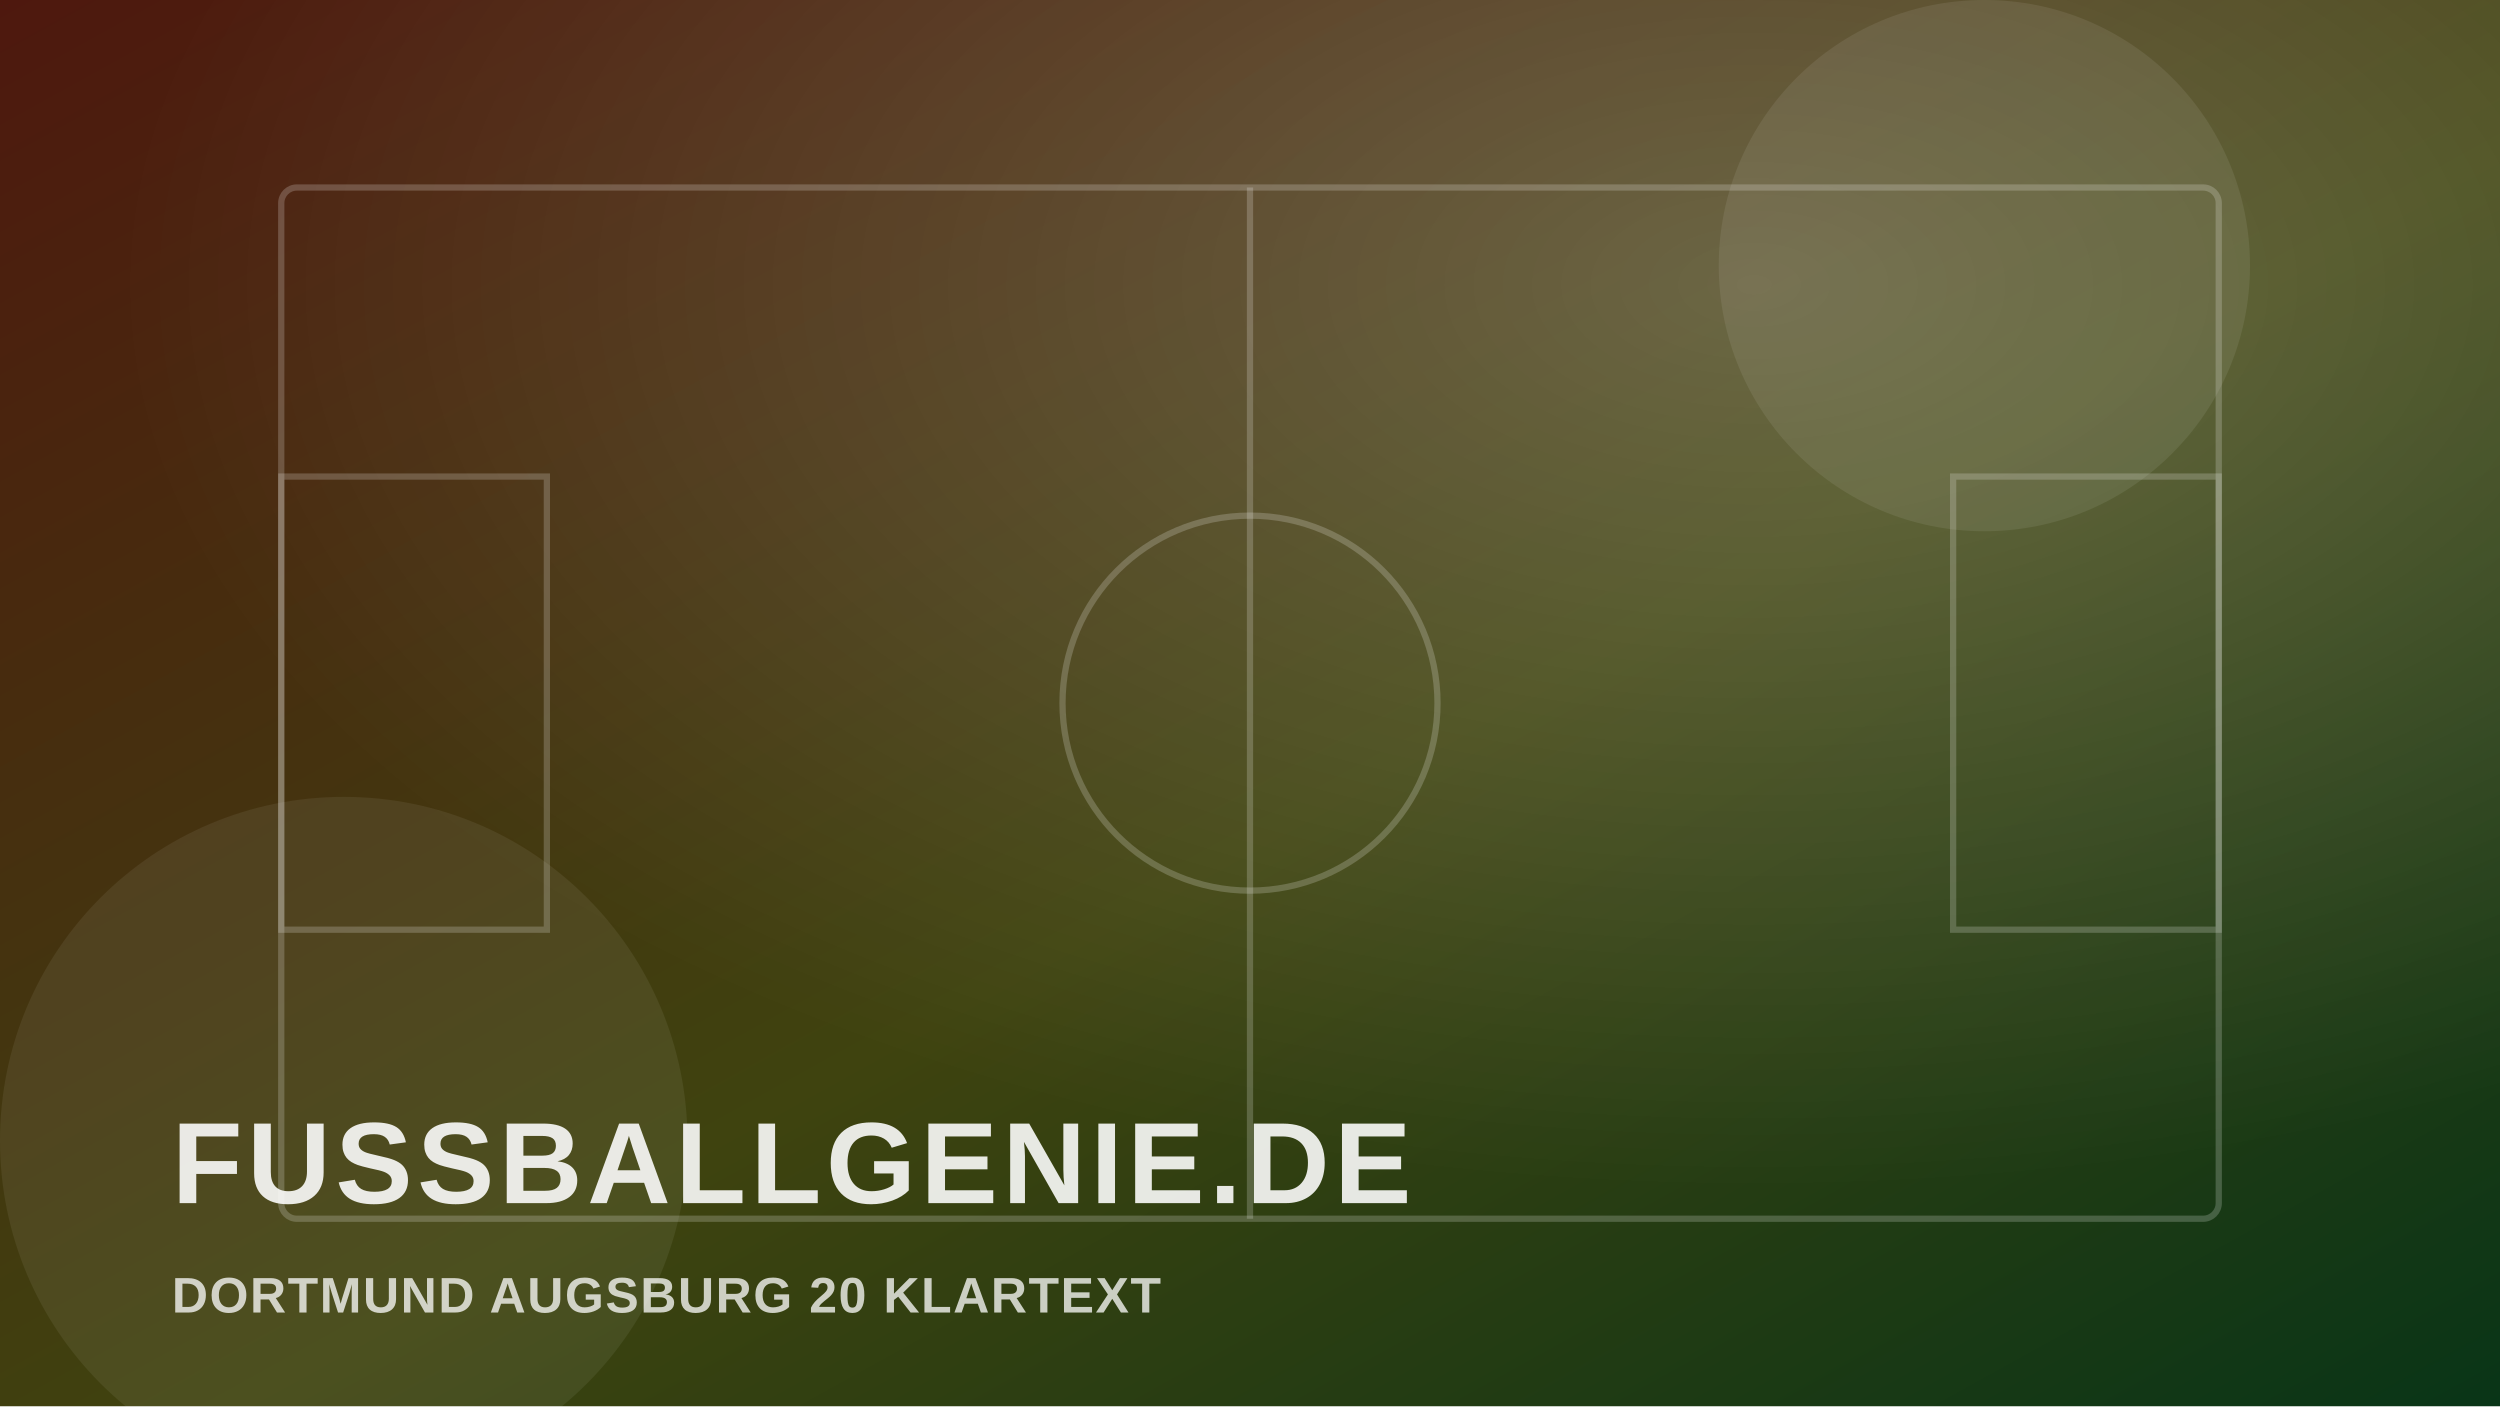
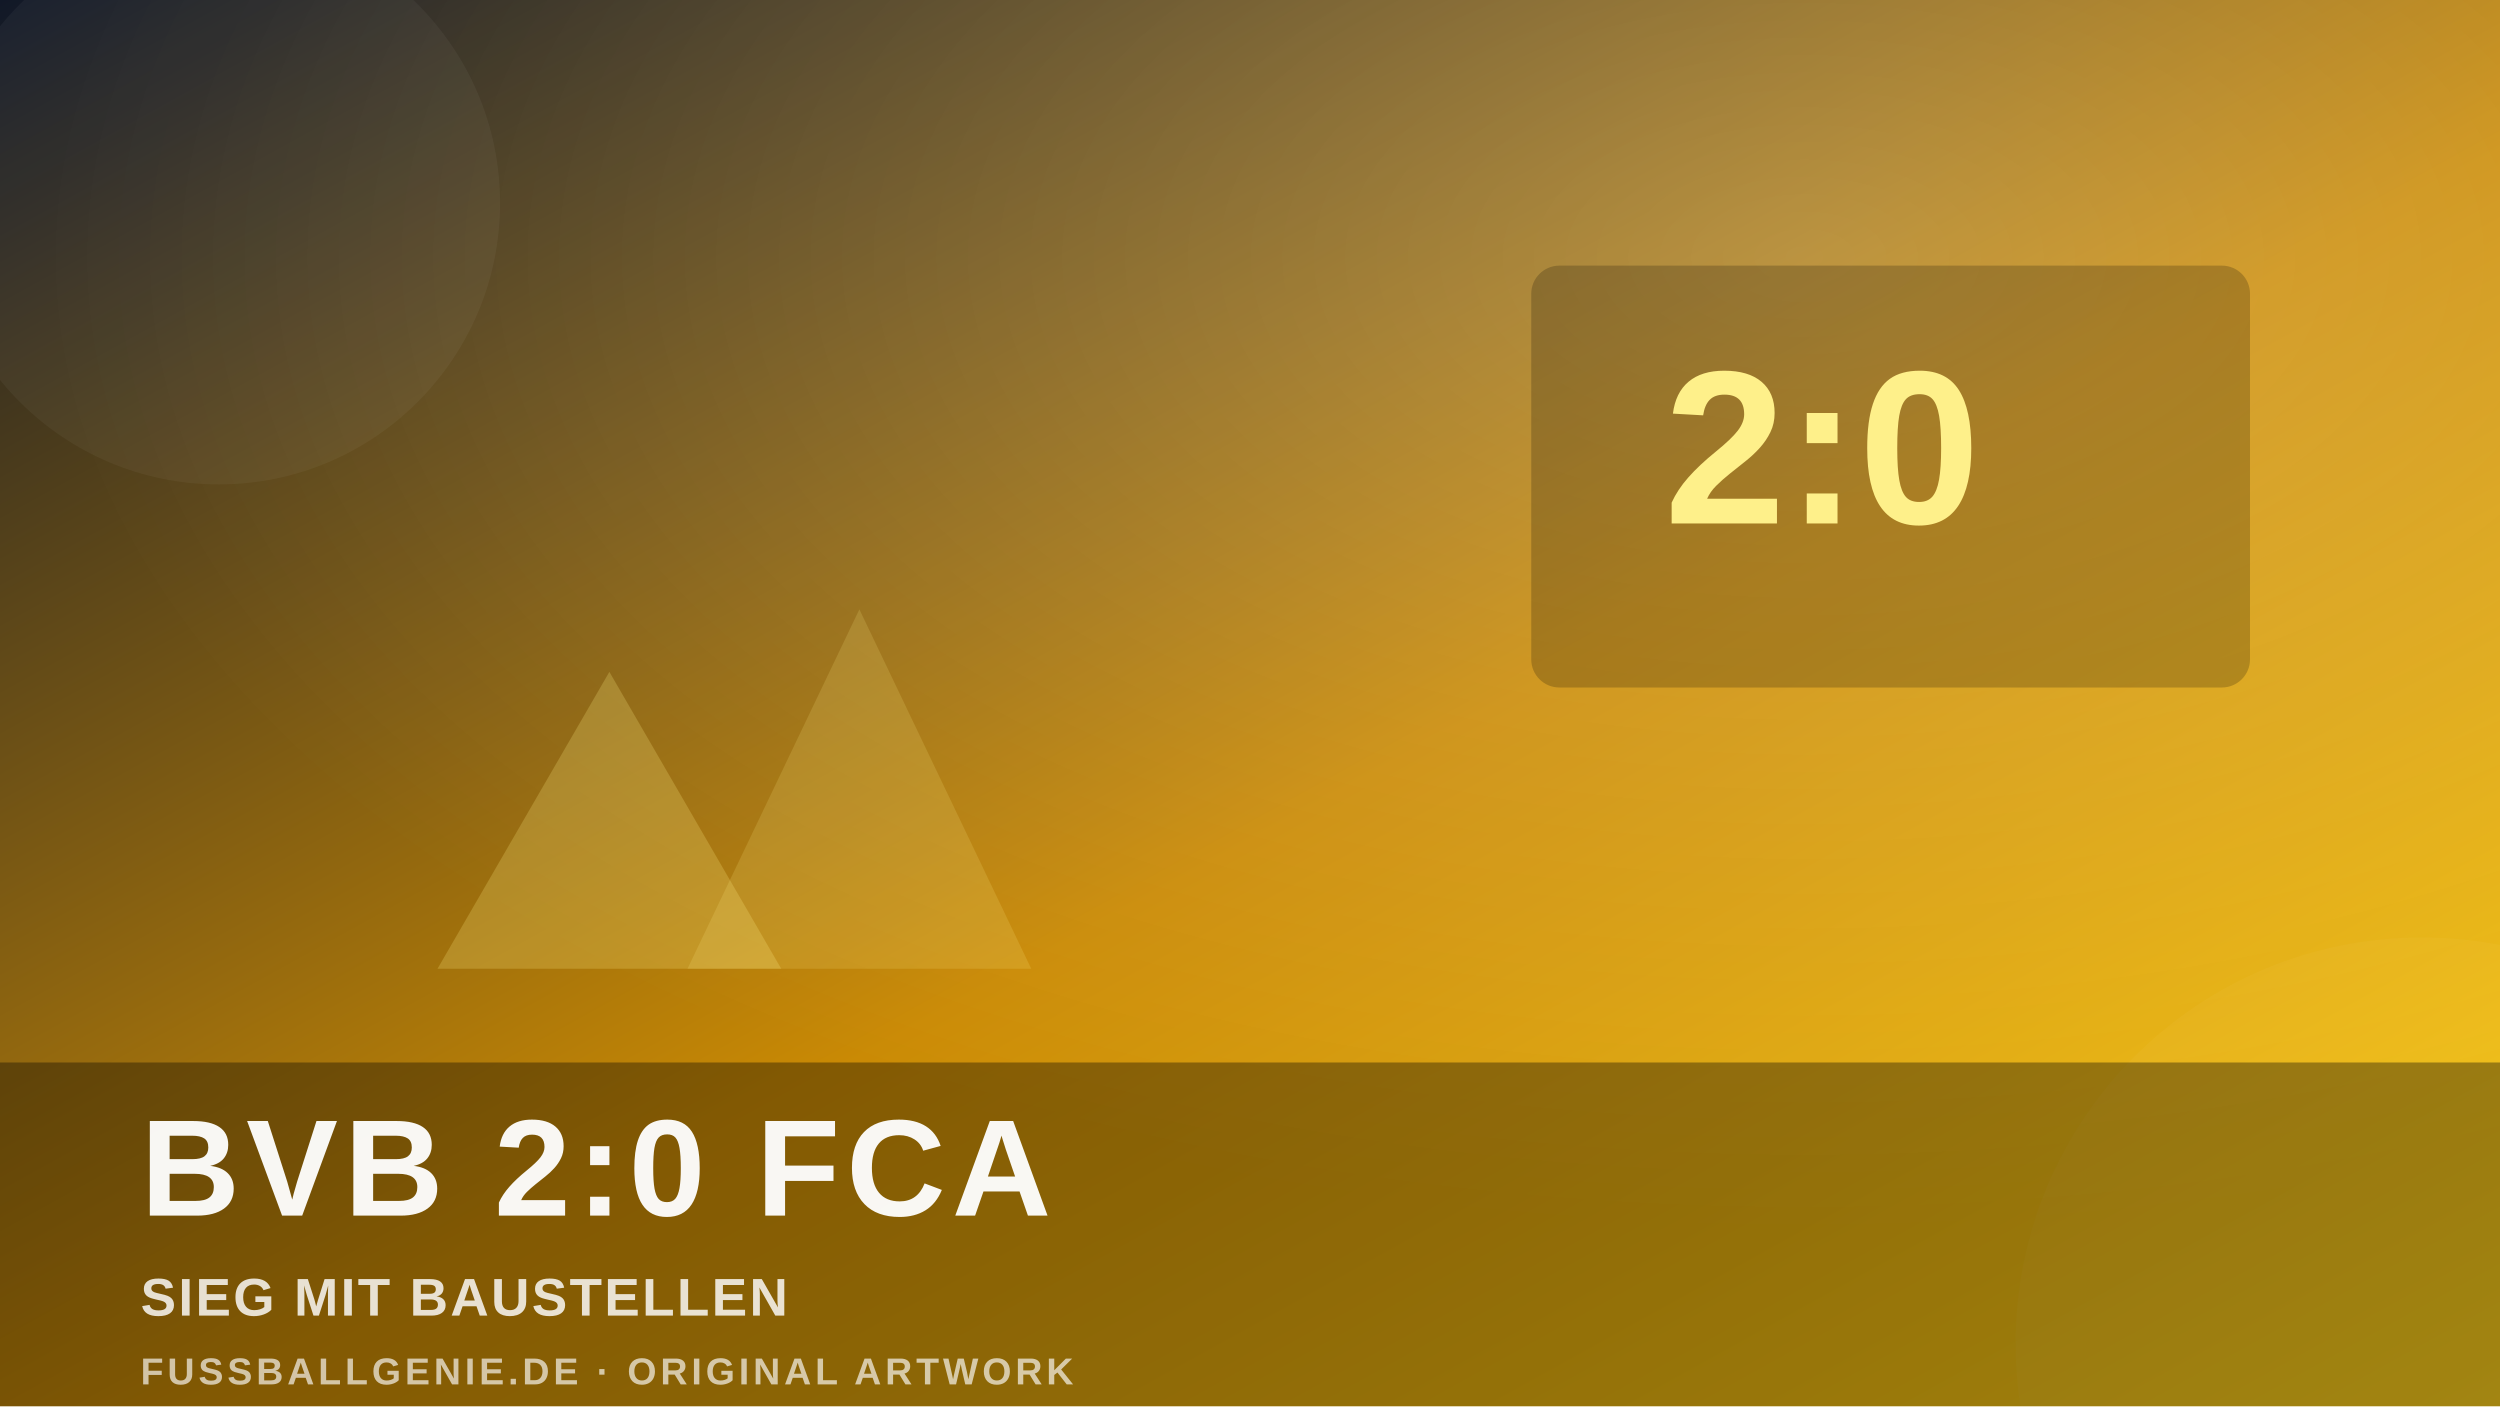
- <svg xmlns="http://www.w3.org/2000/svg" width="1600" height="900" viewBox="0 0 1600 900" role="img" aria-label="DORTMUND AUGSBURG 20 KLARTEXT">
+ <svg xmlns="http://www.w3.org/2000/svg" width="1600" height="900" viewBox="0 0 1600 900" role="img" aria-label="BVB 2:0 FCA">
  <defs>
-     <linearGradient id="g" x1="0" y1="0" x2="1" y2="1">
-       <stop offset="0%" stop-color="hsl(10,70%,18%)" />
-       <stop offset="55%" stop-color="hsl(65,64%,16%)" />
-       <stop offset="100%" stop-color="hsl(140,72%,12%)" />
+     <linearGradient id="bg" x1="0" y1="0" x2="1" y2="1">
+       <stop offset="0%" stop-color="#111827" />
+       <stop offset="55%" stop-color="#ca8a04" />
+       <stop offset="100%" stop-color="#facc15" />
    </linearGradient>
-     <radialGradient id="r" cx="70%" cy="20%" r="65%">
+     <radialGradient id="glow" cx="72%" cy="18%" r="70%">
      <stop offset="0%" stop-color="rgba(255,255,255,.22)" />
      <stop offset="100%" stop-color="rgba(255,255,255,0)" />
    </radialGradient>
  </defs>
-   <rect width="1600" height="900" fill="url(#g)" />
-   <rect width="1600" height="900" fill="url(#r)" />
-   <circle cx="1270" cy="170" r="170" fill="rgba(255,255,255,.08)" />
-   <circle cx="220" cy="730" r="220" fill="rgba(255,255,255,.07)" />
-   <g stroke="rgba(255,255,255,.2)" fill="none" stroke-width="4">
-     <rect x="180" y="120" width="1240" height="660" rx="10" />
-     <circle cx="800" cy="450" r="120" />
-     <line x1="800" y1="120" x2="800" y2="780" />
-     <rect x="180" y="305" width="170" height="290" />
-     <rect x="1250" y="305" width="170" height="290" />
+   <rect width="1600" height="900" fill="url(#bg)" />
+   <rect width="1600" height="900" fill="url(#glow)" />
+   <g opacity=".35">
+     <circle cx="140" cy="130" r="180" fill="rgba(255,255,255,.12)" />
+     <circle cx="1550" cy="860" r="260" fill="rgba(255,255,255,.08)" />
  </g>
-   <text x="110" y="770" fill="rgba(255,255,255,.88)" font-family="Barlow Condensed, Arial, sans-serif" font-size="74" font-weight="800" letter-spacing="3">FUSSBALLGENIE.DE</text>
-   <text x="110" y="840" fill="rgba(255,255,255,.75)" font-family="Barlow, Arial, sans-serif" font-size="32" font-weight="600" letter-spacing="1">DORTMUND AUGSBURG 20 KLARTEXT</text>
+   <g>
+     <rect x="980" y="170" width="460" height="270" rx="18" fill="rgba(0,0,0,.2)" />
+     <text x="1065" y="335" fill="#fef08a" font-family="Barlow Condensed, Arial" font-size="140" font-weight="900">2:0</text>
+     <polygon points="280,620 390,430 500,620" fill="rgba(254,240,138,.22)" />
+     <polygon points="440,620 550,390 660,620" fill="rgba(254,240,138,.16)" />
+   </g>
+   <rect x="0" y="680" width="1600" height="220" fill="rgba(0,0,0,.35)" />
+   <text x="90" y="778" fill="rgba(255,255,255,.95)" font-family="Barlow Condensed, Arial, sans-serif" font-size="88" font-weight="900" letter-spacing="4">BVB 2:0 FCA</text>
+   <text x="90" y="842" fill="rgba(255,255,255,.82)" font-family="Barlow, Arial, sans-serif" font-size="34" font-weight="700" letter-spacing="1.5">SIEG MIT BAUSTELLEN</text>
+   <text x="90" y="886" fill="rgba(255,255,255,.65)" font-family="Barlow Condensed, Arial, sans-serif" font-size="24" font-weight="700" letter-spacing="2.5">FUSSBALLGENIE.DE · ORIGINAL ARTWORK</text>
</svg>
